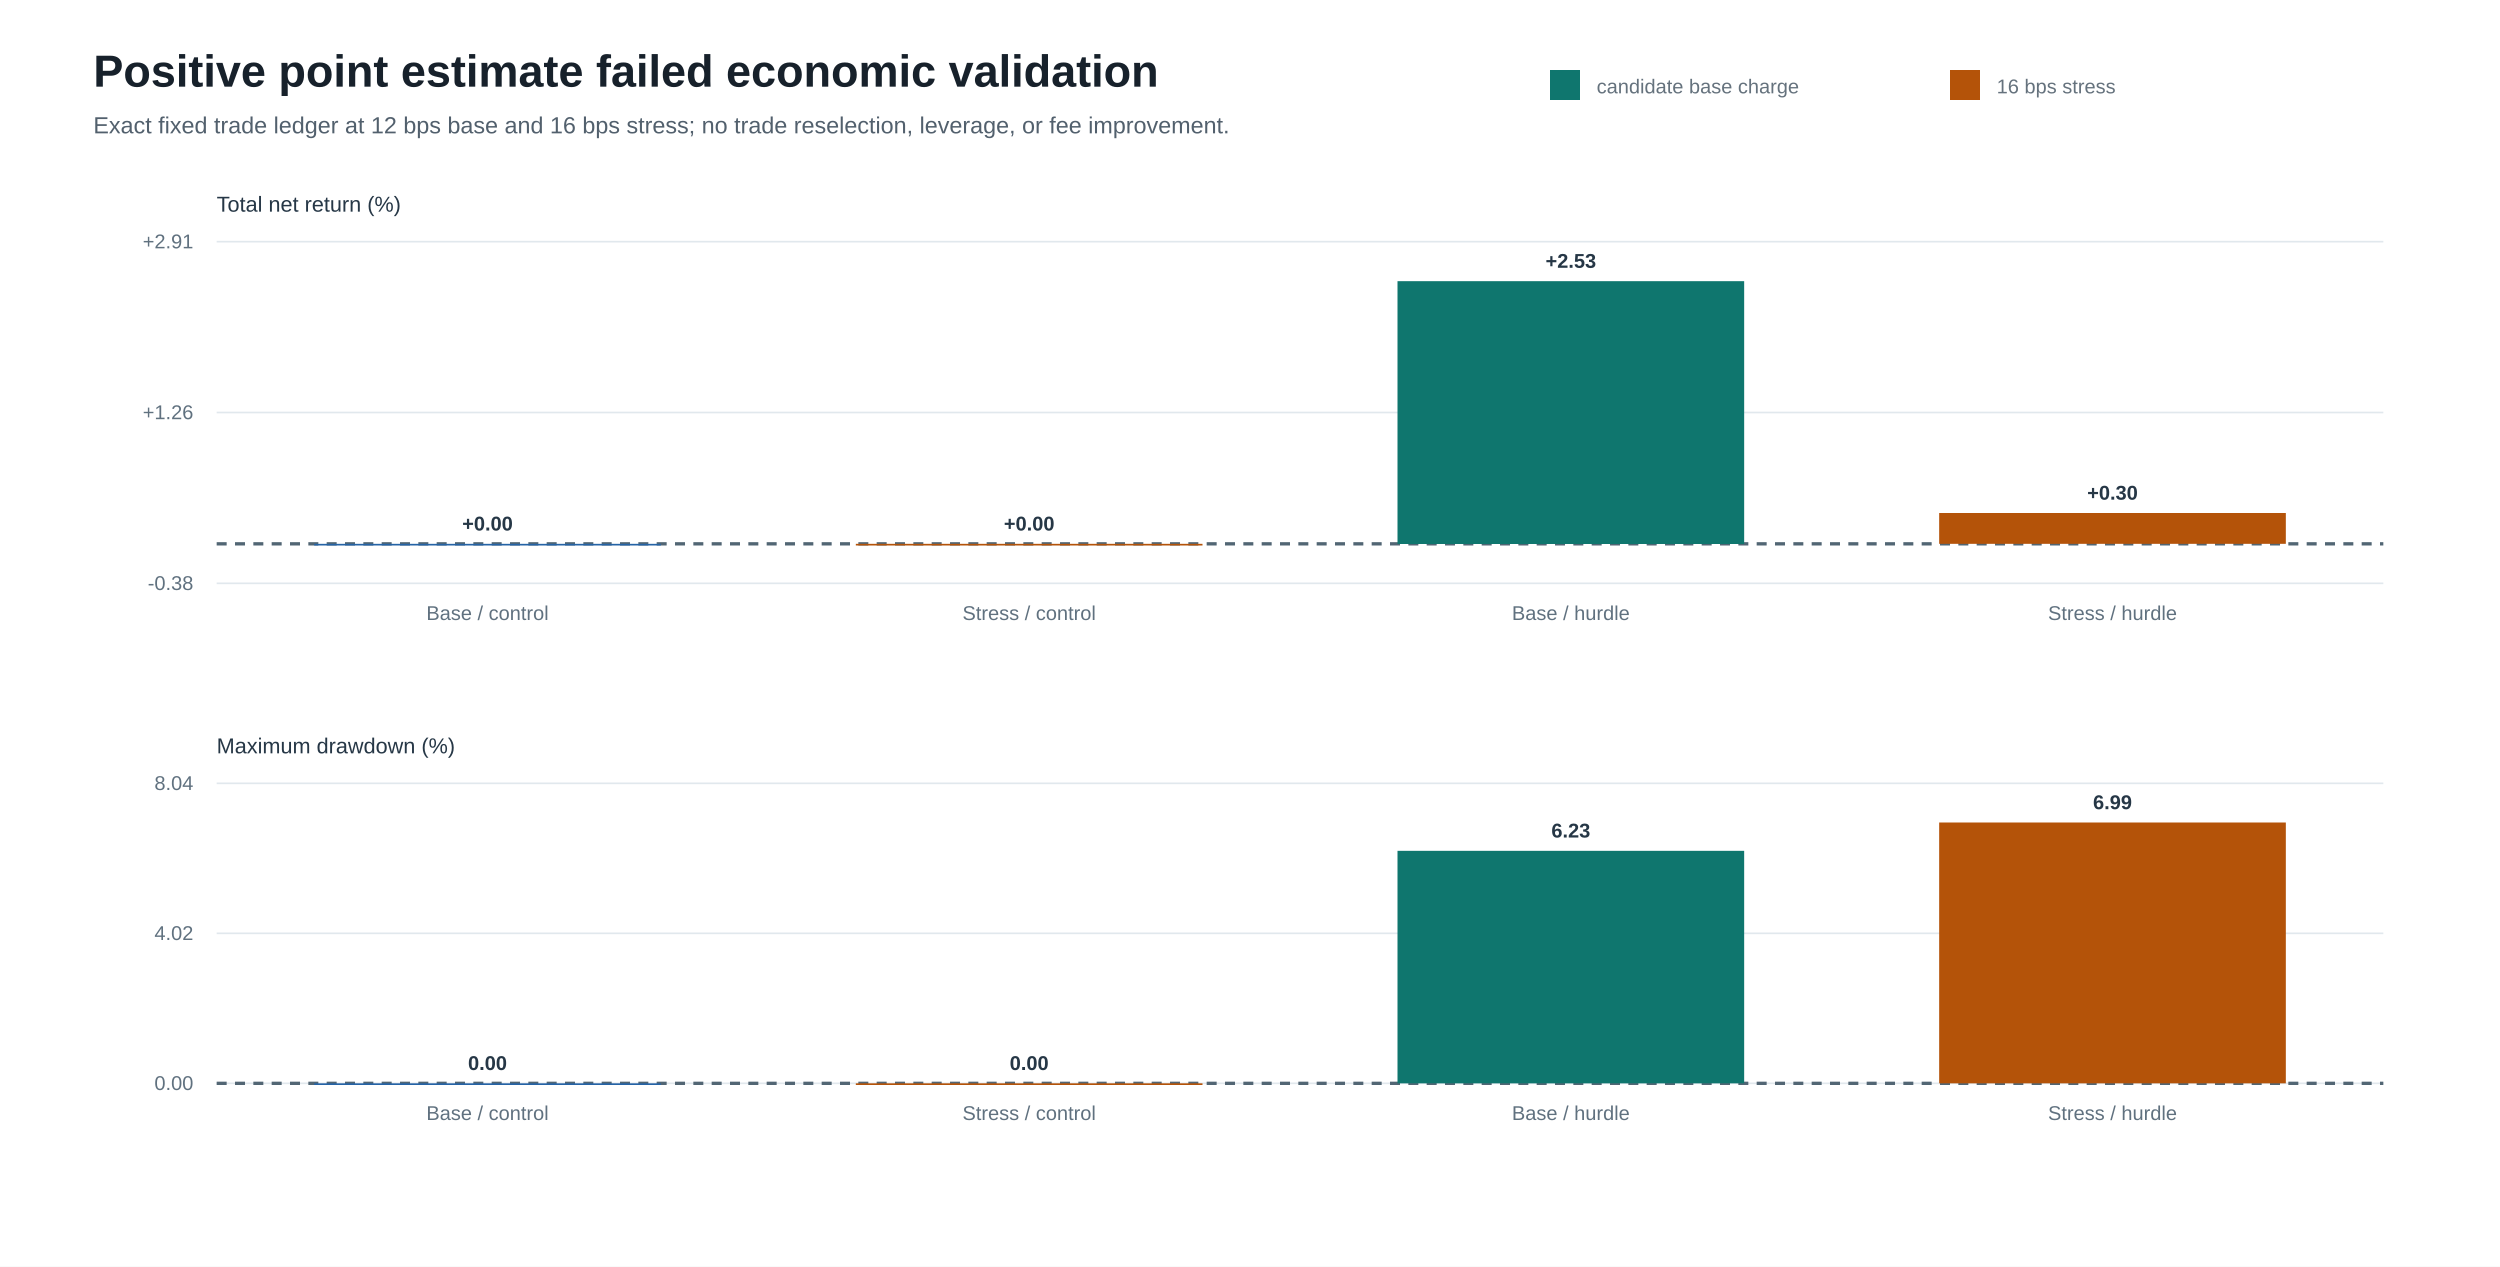
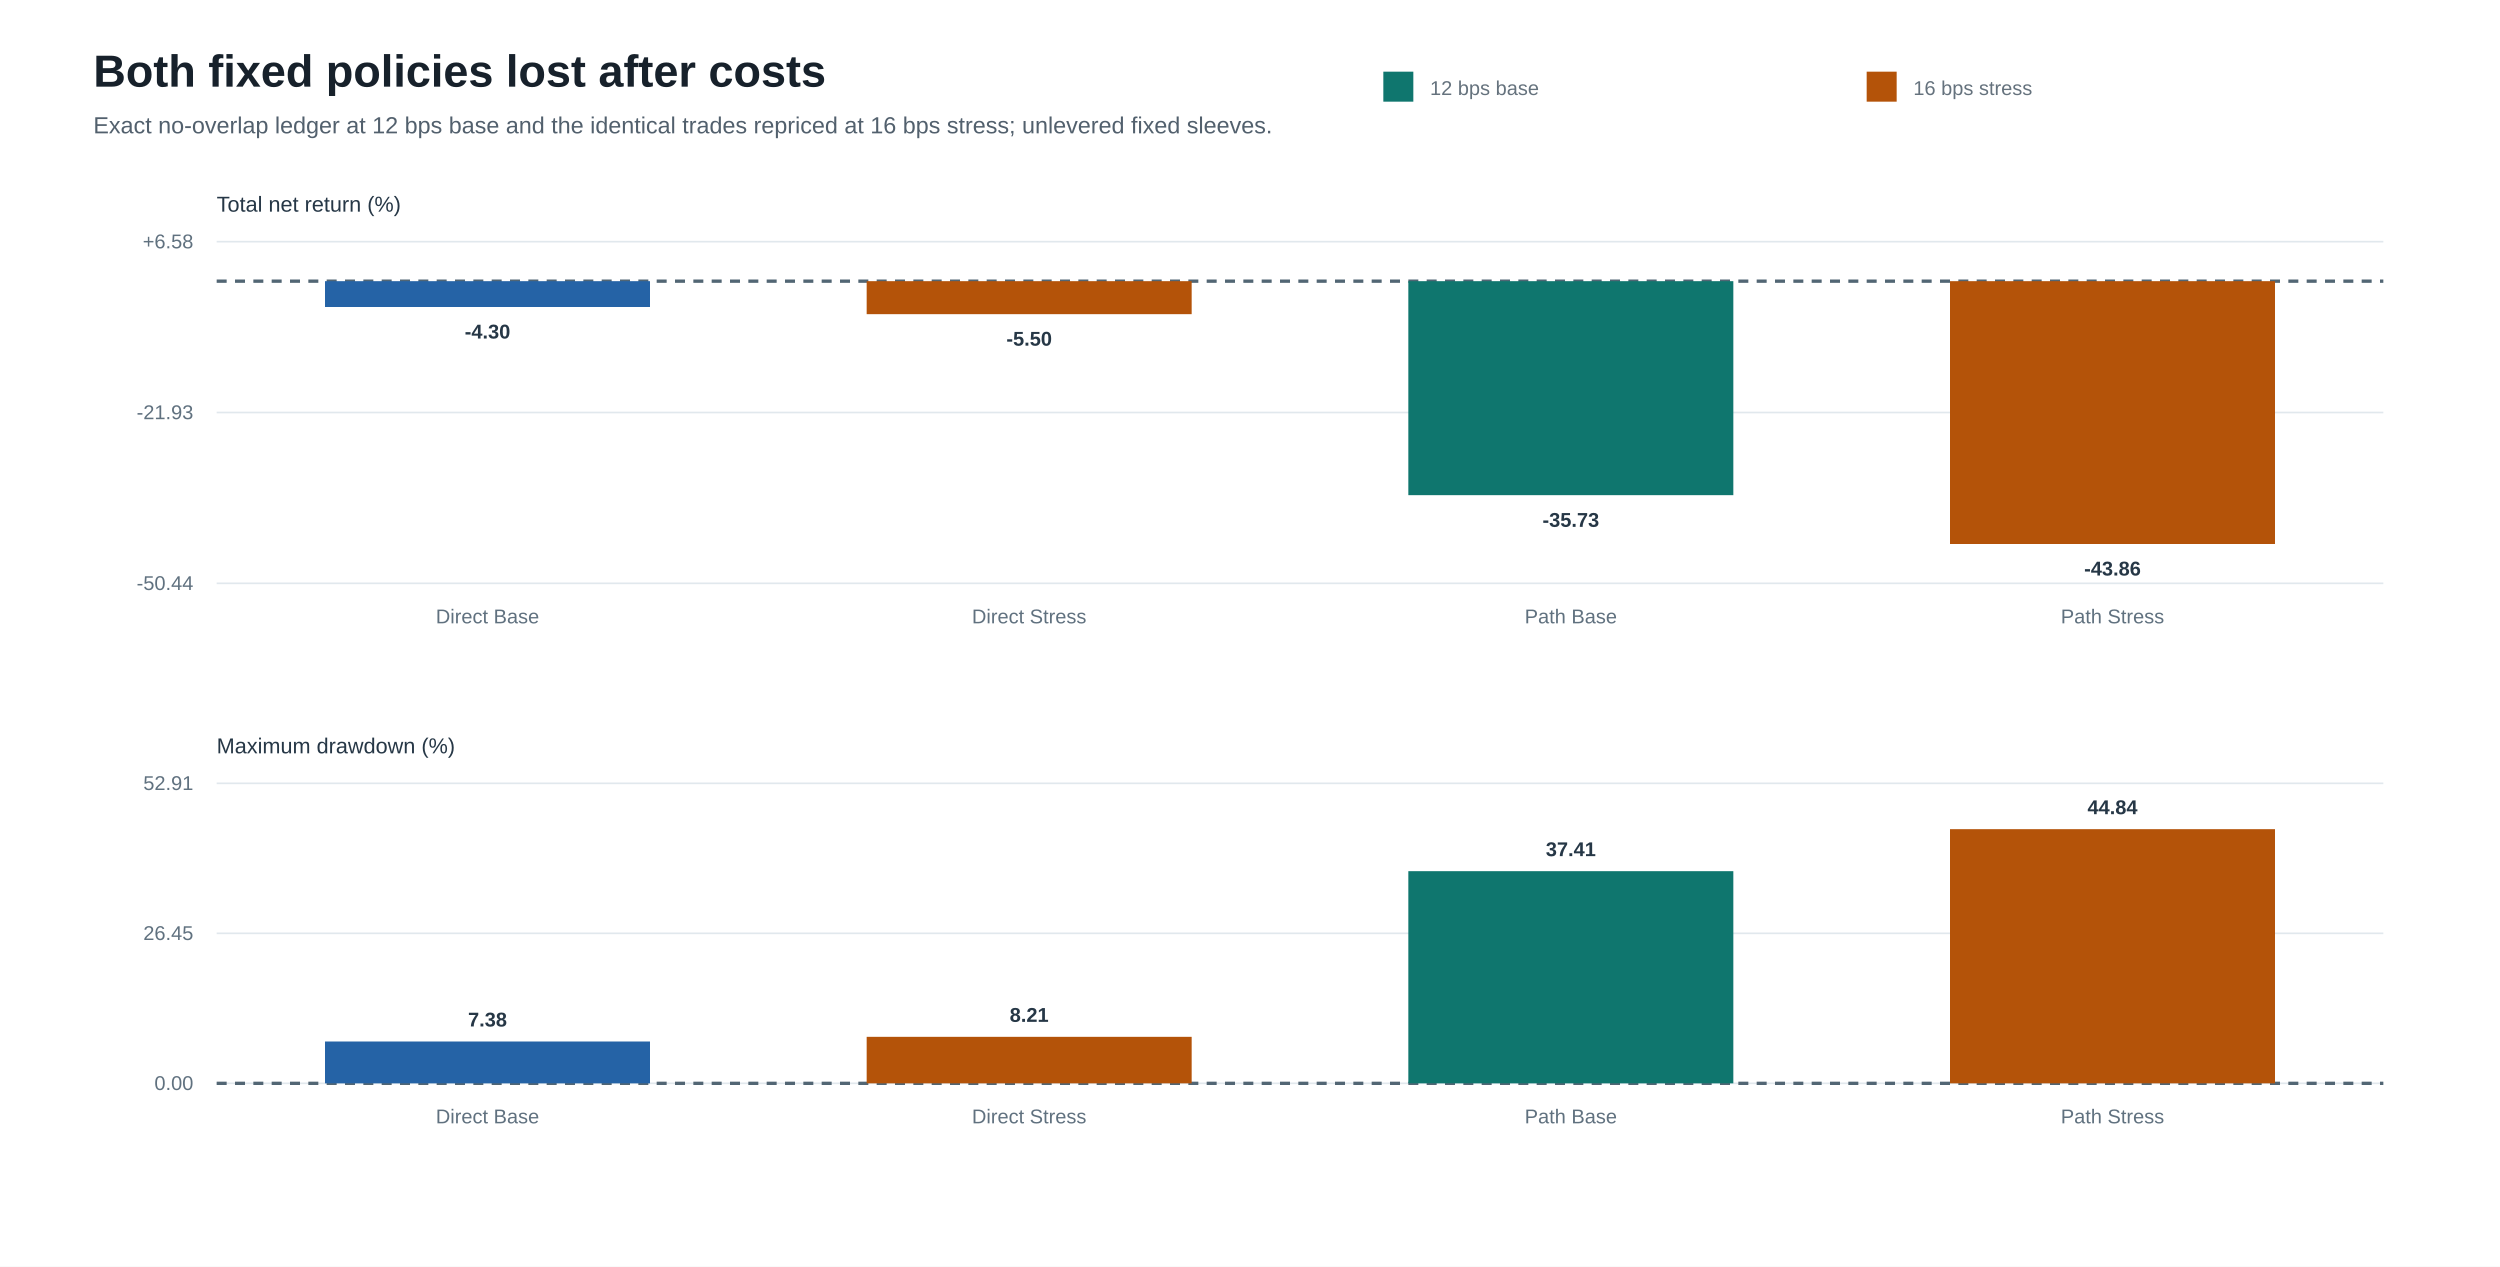
<svg xmlns="http://www.w3.org/2000/svg" width="1500" height="760" viewBox="0 0 1500 760" role="img" aria-labelledby="title desc">
  <rect width="100%" height="100%" fill="#ffffff" />
  <style>text{font-family:"Segoe UI",Arial,sans-serif;letter-spacing:0}.title{font-size:27px;font-weight:700;fill:#17212b}.subtitle{font-size:14px;fill:#52606d}.label{font-size:13px;fill:#263746}.axis{font-size:12px;fill:#60717f}.value{font-size:12px;font-weight:650;fill:#263746}.note{font-size:12px;fill:#65727d}.grid{stroke:#e1e8ed;stroke-width:1}.zero{stroke:#526674;stroke-width:2;stroke-dasharray:6 5}</style>
-   <text x="56" y="52" class="title">Positive point estimate failed economic validation</text>
-   <text x="56" y="80" class="subtitle">Exact fixed trade ledger at 12 bps base and 16 bps stress; no trade reselection, leverage, or fee improvement.</text>
-   <rect x="930" y="42" width="18" height="18" fill="#0f766e" />
-   <text x="958" y="56" class="note">candidate base charge</text>
-   <rect x="1170" y="42" width="18" height="18" fill="#b45309" />
-   <text x="1198" y="56" class="note">16 bps stress</text>
+   <text x="56" y="52" class="title">Both fixed policies lost after costs</text>
+   <text x="56" y="80" class="subtitle">Exact no-overlap ledger at 12 bps base and the identical trades repriced at 16 bps stress; unlevered fixed sleeves.</text>
+   <rect x="830" y="43" width="18" height="18" fill="#0f766e" />
+   <text x="858" y="57" class="note">12 bps base</text>
+   <rect x="1120" y="43" width="18" height="18" fill="#b45309" />
+   <text x="1148" y="57" class="note">16 bps stress</text>
  <text x="130" y="127" class="label">Total net return (%)</text>
  <line x1="130" y1="350.0" x2="1430" y2="350.0" class="grid" />
-   <text x="116" y="354.0" text-anchor="end" class="axis">-0.38</text>
+   <text x="116" y="354.0" text-anchor="end" class="axis">-50.44</text>
  <line x1="130" y1="247.5" x2="1430" y2="247.5" class="grid" />
-   <text x="116" y="251.5" text-anchor="end" class="axis">+1.26</text>
+   <text x="116" y="251.5" text-anchor="end" class="axis">-21.93</text>
  <line x1="130" y1="145.0" x2="1430" y2="145.0" class="grid" />
-   <text x="116" y="149.0" text-anchor="end" class="axis">+2.91</text>
-   <line x1="130" y1="326.3" x2="1430" y2="326.3" class="zero" />
-   <rect x="188.5" y="326.3" width="208.0" height="1.0" fill="#2563a6" />
-   <text x="292.5" y="318.3" text-anchor="middle" class="value">+0.00</text>
-   <text x="292.5" y="372.0" text-anchor="middle" class="axis">Base / control</text>
-   <rect x="513.5" y="326.3" width="208.0" height="1.0" fill="#b45309" />
-   <text x="617.5" y="318.3" text-anchor="middle" class="value">+0.00</text>
-   <text x="617.5" y="372.0" text-anchor="middle" class="axis">Stress / control</text>
-   <rect x="838.5" y="168.7" width="208.0" height="157.7" fill="#0f766e" />
-   <text x="942.5" y="160.7" text-anchor="middle" class="value">+2.53</text>
-   <text x="942.5" y="372.0" text-anchor="middle" class="axis">Base / hurdle</text>
-   <rect x="1163.5" y="307.8" width="208.0" height="18.5" fill="#b45309" />
-   <text x="1267.5" y="299.8" text-anchor="middle" class="value">+0.30</text>
-   <text x="1267.5" y="372.0" text-anchor="middle" class="axis">Stress / hurdle</text>
+   <text x="116" y="149.0" text-anchor="end" class="axis">+6.58</text>
+   <line x1="130" y1="168.7" x2="1430" y2="168.7" class="zero" />
+   <rect x="195.0" y="168.7" width="195.0" height="15.5" fill="#2563a6" />
+   <text x="292.5" y="203.1" text-anchor="middle" class="value">-4.30</text>
+   <text x="292.5" y="374.0" text-anchor="middle" class="axis">Direct Base</text>
+   <rect x="520.0" y="168.7" width="195.0" height="19.8" fill="#b45309" />
+   <text x="617.5" y="207.4" text-anchor="middle" class="value">-5.50</text>
+   <text x="617.5" y="374.0" text-anchor="middle" class="axis">Direct Stress</text>
+   <rect x="845.0" y="168.7" width="195.0" height="128.4" fill="#0f766e" />
+   <text x="942.5" y="316.1" text-anchor="middle" class="value">-35.73</text>
+   <text x="942.5" y="374.0" text-anchor="middle" class="axis">Path Base</text>
+   <rect x="1170.0" y="168.7" width="195.0" height="157.7" fill="#b45309" />
+   <text x="1267.5" y="345.3" text-anchor="middle" class="value">-43.86</text>
+   <text x="1267.5" y="374.0" text-anchor="middle" class="axis">Path Stress</text>
  <text x="130" y="452" class="label">Maximum drawdown (%)</text>
  <line x1="130" y1="650.0" x2="1430" y2="650.0" class="grid" />
  <text x="116" y="654.0" text-anchor="end" class="axis">0.00</text>
  <line x1="130" y1="560.0" x2="1430" y2="560.0" class="grid" />
-   <text x="116" y="564.0" text-anchor="end" class="axis">4.02</text>
+   <text x="116" y="564.0" text-anchor="end" class="axis">26.45</text>
  <line x1="130" y1="470.0" x2="1430" y2="470.0" class="grid" />
-   <text x="116" y="474.0" text-anchor="end" class="axis">8.04</text>
+   <text x="116" y="474.0" text-anchor="end" class="axis">52.91</text>
  <line x1="130" y1="650.0" x2="1430" y2="650.0" class="zero" />
-   <rect x="188.5" y="650.0" width="208.0" height="1.0" fill="#2563a6" />
-   <text x="292.5" y="642.0" text-anchor="middle" class="value">0.00</text>
-   <text x="292.5" y="672.0" text-anchor="middle" class="axis">Base / control</text>
-   <rect x="513.5" y="650.0" width="208.0" height="1.0" fill="#b45309" />
-   <text x="617.5" y="642.0" text-anchor="middle" class="value">0.00</text>
-   <text x="617.5" y="672.0" text-anchor="middle" class="axis">Stress / control</text>
-   <rect x="838.5" y="510.5" width="208.0" height="139.5" fill="#0f766e" />
-   <text x="942.5" y="502.5" text-anchor="middle" class="value">6.23</text>
-   <text x="942.5" y="672.0" text-anchor="middle" class="axis">Base / hurdle</text>
-   <rect x="1163.5" y="493.5" width="208.0" height="156.5" fill="#b45309" />
-   <text x="1267.5" y="485.5" text-anchor="middle" class="value">6.99</text>
-   <text x="1267.5" y="672.0" text-anchor="middle" class="axis">Stress / hurdle</text>
+   <rect x="195.0" y="624.9" width="195.0" height="25.1" fill="#2563a6" />
+   <text x="292.5" y="615.9" text-anchor="middle" class="value">7.38</text>
+   <text x="292.5" y="674.0" text-anchor="middle" class="axis">Direct Base</text>
+   <rect x="520.0" y="622.1" width="195.0" height="27.9" fill="#b45309" />
+   <text x="617.5" y="613.1" text-anchor="middle" class="value">8.21</text>
+   <text x="617.5" y="674.0" text-anchor="middle" class="axis">Direct Stress</text>
+   <rect x="845.0" y="522.7" width="195.0" height="127.3" fill="#0f766e" />
+   <text x="942.5" y="513.7" text-anchor="middle" class="value">37.41</text>
+   <text x="942.5" y="674.0" text-anchor="middle" class="axis">Path Base</text>
+   <rect x="1170.0" y="497.5" width="195.0" height="152.5" fill="#b45309" />
+   <text x="1267.5" y="488.5" text-anchor="middle" class="value">44.84</text>
+   <text x="1267.5" y="674.0" text-anchor="middle" class="axis">Path Stress</text>
</svg>
